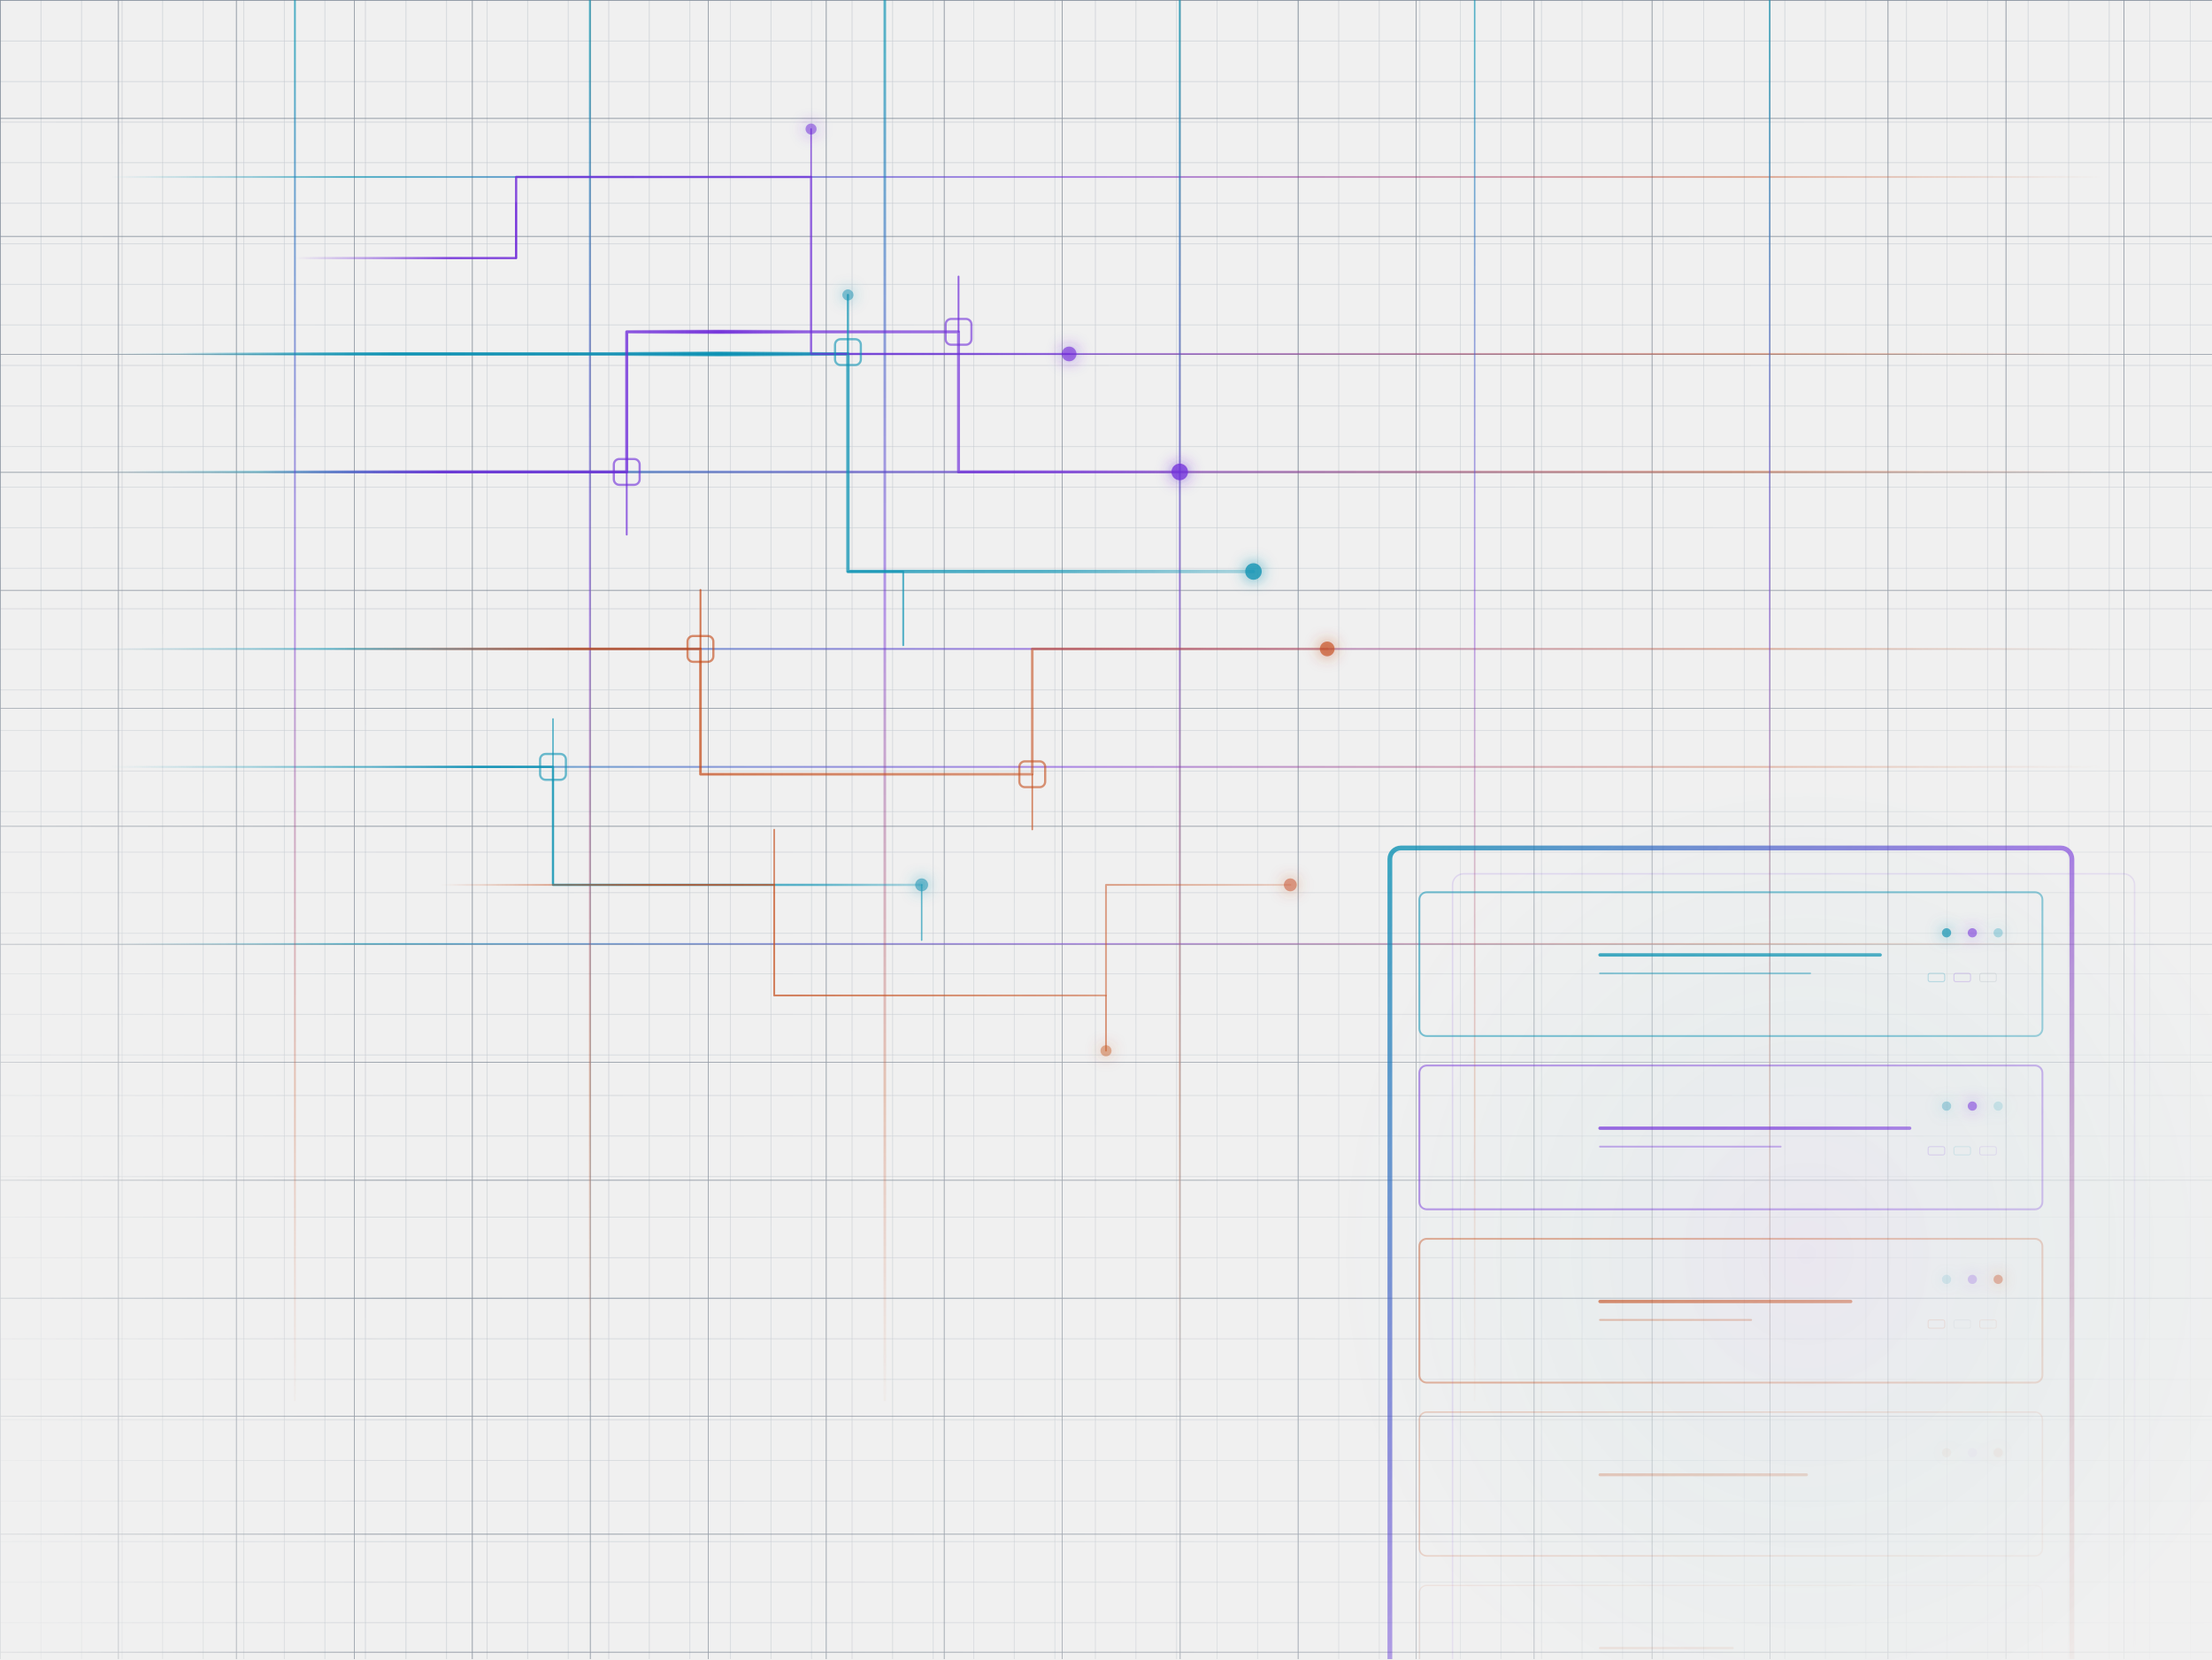
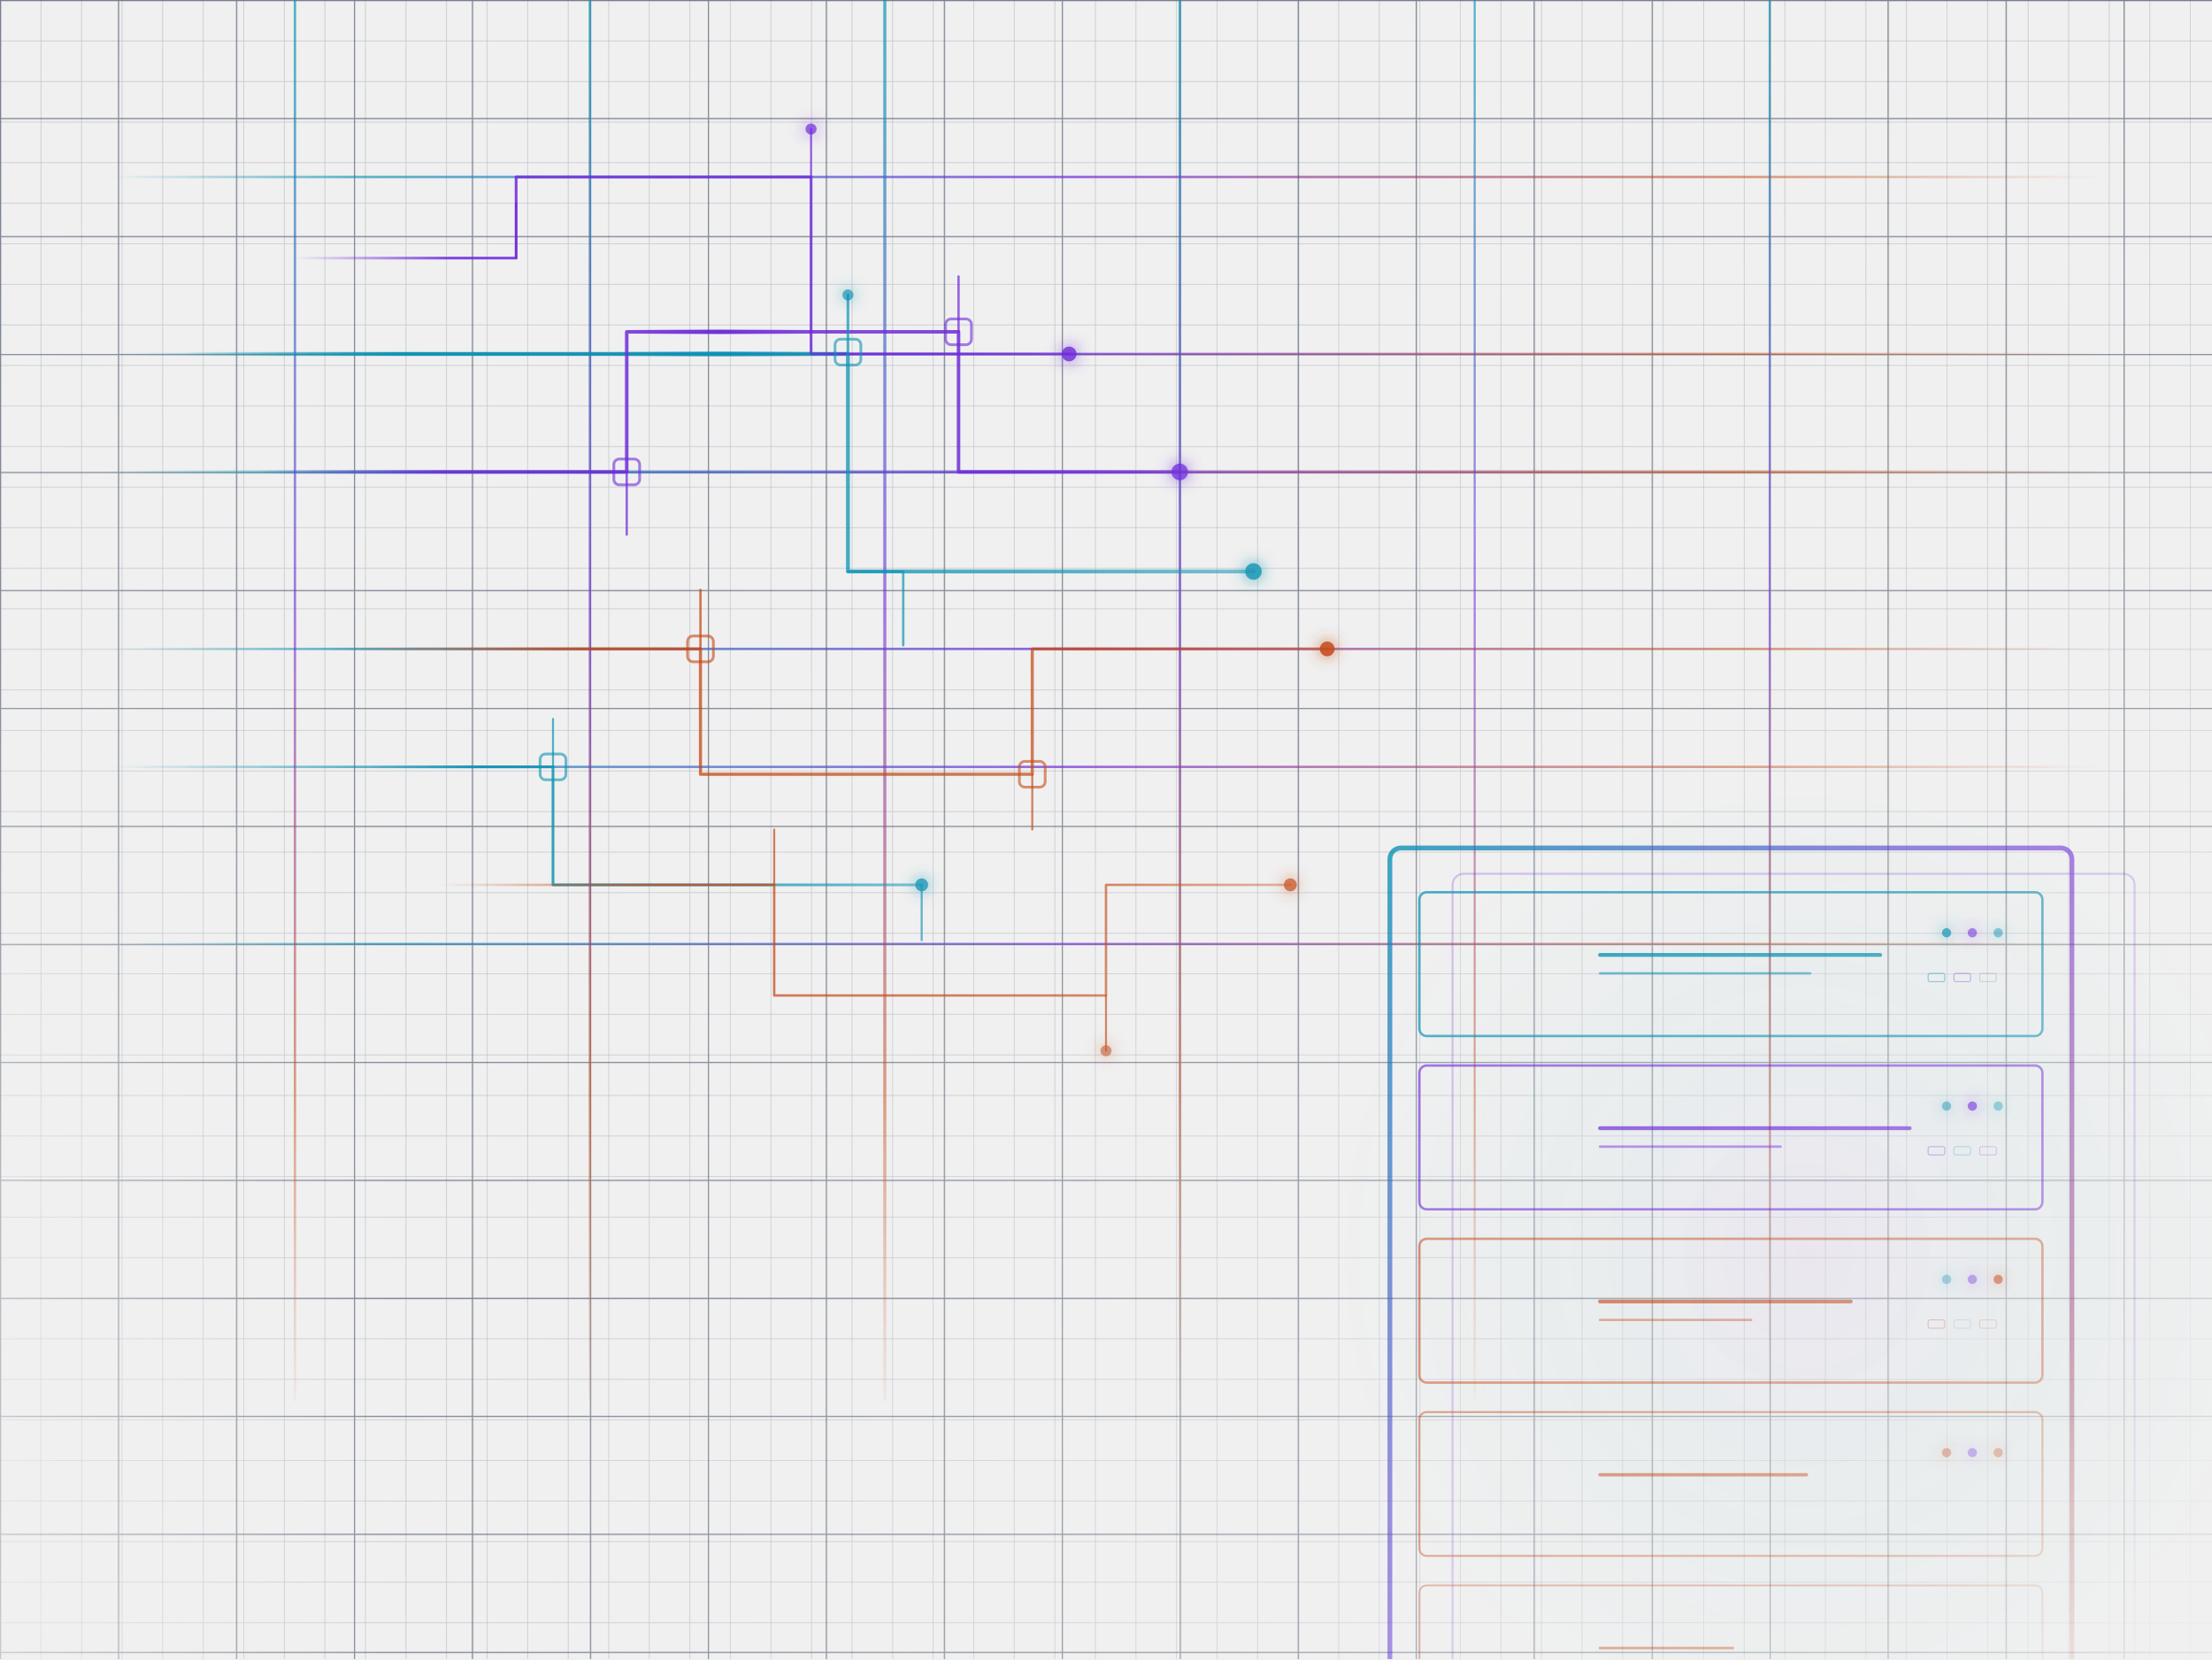
<svg xmlns="http://www.w3.org/2000/svg" width="1200" height="900" viewBox="0 0 1200 900" fill="none">
  <defs>
    <pattern id="majorGrid" width="64" height="64" patternUnits="userSpaceOnUse">
-       <path d="M64 0H0V64" stroke="#475569" stroke-opacity="0.72" stroke-width="0.8" />
+       <path d="M64 0H0V64" stroke="#334155" stroke-opacity="0.715" stroke-width="1.3" />
    </pattern>
    <pattern id="minorGrid" width="22" height="22" patternUnits="userSpaceOnUse">
-       <path d="M22 0H0V22" stroke="#64748B" stroke-opacity="0.55" stroke-width="0.5" />
+       <path d="M22 0H0V22" stroke="#475569" stroke-opacity="0.52" stroke-width="0.6" />
    </pattern>
    <linearGradient id="gridFadeV" x1="0" y1="0" x2="0" y2="900" gradientUnits="userSpaceOnUse">
      <stop offset="0%" stop-color="white" />
      <stop offset="35%" stop-color="white" stop-opacity="0.85" />
-       <stop offset="55%" stop-color="white" stop-opacity="0.45" />
-       <stop offset="72%" stop-color="white" stop-opacity="0.12" />
-       <stop offset="100%" stop-color="white" stop-opacity="0" />
+       <stop offset="55%" stop-color="white" stop-opacity="0.585" />
+       <stop offset="72%" stop-color="white" stop-opacity="0.216" />
+       <stop offset="100%" stop-color="white" stop-opacity="0.0" />
    </linearGradient>
    <linearGradient id="gridFadeH" x1="0" y1="0" x2="1200" y2="0" gradientUnits="userSpaceOnUse">
-       <stop offset="0%" stop-color="white" stop-opacity="0.2" />
+       <stop offset="0%" stop-color="white" stop-opacity="0.36" />
      <stop offset="18%" stop-color="white" />
      <stop offset="60%" stop-color="white" stop-opacity="0.7" />
-       <stop offset="85%" stop-color="white" stop-opacity="0.25" />
-       <stop offset="100%" stop-color="white" stop-opacity="0.08" />
+       <stop offset="85%" stop-color="white" stop-opacity="0.45" />
+       <stop offset="100%" stop-color="white" stop-opacity="0.144" />
    </linearGradient>
    <mask id="gridMask">
      <rect x="0" y="0" width="1200" height="900" fill="url(#gridFadeV)" />
      <rect x="0" y="0" width="1200" height="900" fill="url(#gridFadeH)" style="mix-blend-mode:multiply" />
    </mask>
    <linearGradient id="brandH" x1="60" y1="0" x2="1140" y2="0" gradientUnits="userSpaceOnUse">
-       <stop offset="0%" stop-color="#0891b2" stop-opacity="0" />
+       <stop offset="0%" stop-color="#0891b2" stop-opacity="0.0" />
      <stop offset="12%" stop-color="#0891b2" stop-opacity="0.72" />
-       <stop offset="48%" stop-color="#6d28d9" stop-opacity="0.62" />
-       <stop offset="82%" stop-color="#c2410c" stop-opacity="0.45" />
-       <stop offset="100%" stop-color="#c2410c" stop-opacity="0" />
+       <stop offset="48%" stop-color="#6d28d9" stop-opacity="0.806" />
+       <stop offset="82%" stop-color="#c2410c" stop-opacity="0.585" />
+       <stop offset="100%" stop-color="#c2410c" stop-opacity="0.0" />
    </linearGradient>
    <linearGradient id="brandV" x1="0" y1="30" x2="0" y2="780" gradientUnits="userSpaceOnUse">
      <stop offset="0%" stop-color="#0891b2" stop-opacity="0.78" />
-       <stop offset="40%" stop-color="#6d28d9" stop-opacity="0.55" />
-       <stop offset="75%" stop-color="#c2410c" stop-opacity="0.35" />
-       <stop offset="100%" stop-color="#c2410c" stop-opacity="0" />
+       <stop offset="40%" stop-color="#6d28d9" stop-opacity="0.715" />
+       <stop offset="75%" stop-color="#c2410c" stop-opacity="0.63" />
+       <stop offset="100%" stop-color="#c2410c" stop-opacity="0.0" />
    </linearGradient>
    <linearGradient id="rackStroke" x1="0" y1="0" x2="1" y2="1" gradientUnits="objectBoundingBox">
      <stop offset="0%" stop-color="#0891b2" stop-opacity="0.85" />
      <stop offset="50%" stop-color="#6d28d9" stop-opacity="0.75" />
-       <stop offset="100%" stop-color="#c2410c" stop-opacity="0.6" />
+       <stop offset="100%" stop-color="#c2410c" stop-opacity="0.78" />
    </linearGradient>
    <radialGradient id="serverHalo" cx="0" cy="0" r="1" gradientUnits="userSpaceOnUse" gradientTransform="translate(980 680) rotate(90) scale(280 260)">
      <stop offset="0%" stop-color="#6d28d9" stop-opacity="0.05" />
      <stop offset="50%" stop-color="#0891b2" stop-opacity="0.025" />
      <stop offset="100%" stop-color="#0891b2" stop-opacity="0" />
    </radialGradient>
    <linearGradient id="serverMaskG" x1="740" y1="420" x2="1180" y2="900" gradientUnits="userSpaceOnUse">
      <stop offset="0%" stop-color="white" stop-opacity="0.95" />
      <stop offset="45%" stop-color="white" stop-opacity="0.75" />
-       <stop offset="75%" stop-color="white" stop-opacity="0.3" />
-       <stop offset="100%" stop-color="white" stop-opacity="0" />
+       <stop offset="75%" stop-color="white" stop-opacity="0.54" />
+       <stop offset="100%" stop-color="white" stop-opacity="0.0" />
    </linearGradient>
    <mask id="serverMask">
      <rect x="0" y="0" width="1200" height="900" fill="black" />
      <rect x="690" y="380" width="520" height="520" rx="8" fill="url(#serverMaskG)" />
    </mask>
    <filter id="dotGlow" x="-200%" y="-200%" width="500%" height="500%">
      <feGaussianBlur stdDeviation="4" result="b" />
      <feMerge>
        <feMergeNode in="b" />
        <feMergeNode in="SourceGraphic" />
      </feMerge>
    </filter>
    <linearGradient id="edgeFadeLeft" x1="0" y1="0" x2="125" y2="0" gradientUnits="userSpaceOnUse">
-       <stop offset="0%" stop-color="white" stop-opacity="0" />
-       <stop offset="100%" stop-color="white" stop-opacity="1" />
+       <stop offset="0%" stop-color="white" stop-opacity="0.0" />
+       <stop offset="100%" stop-color="white" stop-opacity="1.0" />
    </linearGradient>
    <linearGradient id="edgeFadeTop" x1="0" y1="0" x2="0" y2="100" gradientUnits="userSpaceOnUse">
-       <stop offset="0%" stop-color="white" stop-opacity="0" />
-       <stop offset="100%" stop-color="white" stop-opacity="1" />
+       <stop offset="0%" stop-color="white" stop-opacity="0.0" />
+       <stop offset="100%" stop-color="white" stop-opacity="1.0" />
    </linearGradient>
    <mask id="edgeFadeMask">
      <rect x="0" y="0" width="1200" height="900" fill="white" />
      <rect x="0" y="0" width="125" height="900" fill="url(#edgeFadeLeft)" />
      <rect x="0" y="0" width="1200" height="100" fill="url(#edgeFadeTop)" />
    </mask>
    <linearGradient id="traceCyan" x1="0" y1="0" x2="1" y2="0" gradientUnits="objectBoundingBox">
-       <stop offset="0%" stop-color="#0891b2" stop-opacity="0" />
+       <stop offset="0%" stop-color="#0891b2" stop-opacity="0.0" />
      <stop offset="20%" stop-color="#0891b2" stop-opacity="0.88" />
      <stop offset="80%" stop-color="#0891b2" stop-opacity="0.7" />
-       <stop offset="100%" stop-color="#0891b2" stop-opacity="0.3" />
+       <stop offset="100%" stop-color="#0891b2" stop-opacity="0.54" />
    </linearGradient>
    <linearGradient id="traceViolet" x1="0" y1="0" x2="1" y2="0" gradientUnits="objectBoundingBox">
-       <stop offset="0%" stop-color="#6d28d9" stop-opacity="0" />
+       <stop offset="0%" stop-color="#6d28d9" stop-opacity="0.0" />
      <stop offset="20%" stop-color="#6d28d9" stop-opacity="0.85" />
-       <stop offset="80%" stop-color="#6d28d9" stop-opacity="0.65" />
-       <stop offset="100%" stop-color="#6d28d9" stop-opacity="0.25" />
+       <stop offset="80%" stop-color="#6d28d9" stop-opacity="0.845" />
+       <stop offset="100%" stop-color="#6d28d9" stop-opacity="0.45" />
    </linearGradient>
    <linearGradient id="traceRed" x1="0" y1="0" x2="1" y2="0" gradientUnits="objectBoundingBox">
-       <stop offset="0%" stop-color="#c2410c" stop-opacity="0" />
+       <stop offset="0%" stop-color="#c2410c" stop-opacity="0.0" />
      <stop offset="25%" stop-color="#c2410c" stop-opacity="0.75" />
-       <stop offset="75%" stop-color="#c2410c" stop-opacity="0.55" />
-       <stop offset="100%" stop-color="#c2410c" stop-opacity="0.22" />
+       <stop offset="75%" stop-color="#c2410c" stop-opacity="0.715" />
+       <stop offset="100%" stop-color="#c2410c" stop-opacity="0.396" />
    </linearGradient>
    <linearGradient id="beamCyan" x1="0" y1="0" x2="1" y2="0" gradientUnits="objectBoundingBox">
-       <stop offset="0%" stop-color="#0891b2" stop-opacity="0" />
-       <stop offset="40%" stop-color="#0891b2" stop-opacity="0" />
-       <stop offset="50%" stop-color="#0891b2" stop-opacity="1" />
-       <stop offset="60%" stop-color="#0891b2" stop-opacity="0" />
-       <stop offset="100%" stop-color="#0891b2" stop-opacity="0" />
+       <stop offset="0%" stop-color="#0891b2" stop-opacity="0.0" />
+       <stop offset="40%" stop-color="#0891b2" stop-opacity="0.0" />
+       <stop offset="50%" stop-color="#0891b2" stop-opacity="1.0" />
+       <stop offset="60%" stop-color="#0891b2" stop-opacity="0.0" />
+       <stop offset="100%" stop-color="#0891b2" stop-opacity="0.0" />
      <animateTransform attributeName="gradientTransform" type="translate" values="-1 0;2 0" dur="3s" repeatCount="indefinite" />
    </linearGradient>
    <linearGradient id="beamViolet" x1="0" y1="0" x2="1" y2="0" gradientUnits="objectBoundingBox">
-       <stop offset="0%" stop-color="#6d28d9" stop-opacity="0" />
-       <stop offset="40%" stop-color="#6d28d9" stop-opacity="0" />
-       <stop offset="50%" stop-color="#6d28d9" stop-opacity="1" />
-       <stop offset="60%" stop-color="#6d28d9" stop-opacity="0" />
-       <stop offset="100%" stop-color="#6d28d9" stop-opacity="0" />
+       <stop offset="0%" stop-color="#6d28d9" stop-opacity="0.0" />
+       <stop offset="40%" stop-color="#6d28d9" stop-opacity="0.0" />
+       <stop offset="50%" stop-color="#6d28d9" stop-opacity="1.0" />
+       <stop offset="60%" stop-color="#6d28d9" stop-opacity="0.0" />
+       <stop offset="100%" stop-color="#6d28d9" stop-opacity="0.0" />
      <animateTransform attributeName="gradientTransform" type="translate" values="-1 0;2 0" dur="4s" repeatCount="indefinite" />
    </linearGradient>
    <style>
      .twinkle{animation:twinkle 3s ease-in-out infinite}
      .twinkle-slow{animation:twinkle 4.8s ease-in-out infinite}
      .twinkle-offset{animation:twinkle 3.4s ease-in-out infinite; animation-delay: 1.2s}
      @keyframes twinkle{0%,100%{opacity:1}50%{opacity:.18}}
    </style>
  </defs>
  <g mask="url(#edgeFadeMask)">
    <g mask="url(#gridMask)">
      <rect width="1200" height="900" fill="url(#majorGrid)" opacity="0.8" />
      <rect width="1200" height="900" fill="url(#minorGrid)" opacity="0.6" />
      <g opacity="0.9">
-         <path d="M60 96H1140" stroke="url(#brandH)" stroke-width="1.0" />
-         <path d="M60 192H1140" stroke="url(#brandH)" stroke-width="1.0" />
-         <path d="M60 256H1140" stroke="url(#brandH)" stroke-width="1.4" />
-         <path d="M60 352H1140" stroke="url(#brandH)" stroke-width="1.0" />
-         <path d="M60 416H1140" stroke="url(#brandH)" stroke-width="1.0" />
-         <path d="M60 512H1140" stroke="url(#brandH)" stroke-width="0.8" />
+         <path d="M60 96H1140" stroke="url(#brandH)" stroke-width="1.3" />
+         <path d="M60 192H1140" stroke="url(#brandH)" stroke-width="1.3" />
+         <path d="M60 256H1140" stroke="url(#brandH)" stroke-width="1.7" />
+         <path d="M60 352H1140" stroke="url(#brandH)" stroke-width="1.3" />
+         <path d="M60 416H1140" stroke="url(#brandH)" stroke-width="1.3" />
+         <path d="M60 512H1140" stroke="url(#brandH)" stroke-width="1.1" />
      </g>
      <g opacity="0.85">
-         <path d="M160 0V760" stroke="url(#brandV)" stroke-width="1.0" />
-         <path d="M320 0V760" stroke="url(#brandV)" stroke-width="1.0" />
-         <path d="M480 0V760" stroke="url(#brandV)" stroke-width="1.4" />
-         <path d="M640 0V760" stroke="url(#brandV)" stroke-width="1.0" />
-         <path d="M800 0V760" stroke="url(#brandV)" stroke-width="0.8" />
-         <path d="M960 0V760" stroke="url(#brandV)" stroke-width="0.8" />
+         <path d="M160 0V760" stroke="url(#brandV)" stroke-width="1.3" />
+         <path d="M320 0V760" stroke="url(#brandV)" stroke-width="1.3" />
+         <path d="M480 0V760" stroke="url(#brandV)" stroke-width="1.7" />
+         <path d="M640 0V760" stroke="url(#brandV)" stroke-width="1.3" />
+         <path d="M800 0V760" stroke="url(#brandV)" stroke-width="1.1" />
+         <path d="M960 0V760" stroke="url(#brandV)" stroke-width="1.1" />
      </g>
      <g fill="none" stroke-linecap="round" stroke-linejoin="round">
-         <path d="M100 192 H460 V310 H680" stroke="url(#traceCyan)" stroke-width="1.8" />
-         <path d="M140 256 H340 V180 H520 V256 H640" stroke="url(#traceViolet)" stroke-width="1.6" />
-         <path d="M180 352 H380 V420 H560 V352 H720" stroke="url(#traceRed)" stroke-width="1.4" />
-         <path d="M200 416 H300 V480 H500" stroke="url(#traceCyan)" stroke-width="1.2" />
-         <path d="M160 140 H280 V96 H440 V192 H580" stroke="url(#traceViolet)" stroke-width="1.2" />
-         <path d="M240 480 H420 V540 H600 V480 H700" stroke="url(#traceRed)" stroke-width="1.0" />
+         <path d="M100 192 H460 V310 H680" stroke="url(#traceCyan)" stroke-width="2.1" />
+         <path d="M140 256 H340 V180 H520 V256 H640" stroke="url(#traceViolet)" stroke-width="1.9" />
+         <path d="M180 352 H380 V420 H560 V352 H720" stroke="url(#traceRed)" stroke-width="1.7" />
+         <path d="M200 416 H300 V480 H500" stroke="url(#traceCyan)" stroke-width="1.5" />
+         <path d="M160 140 H280 V96 H440 V192 H580" stroke="url(#traceViolet)" stroke-width="1.5" />
+         <path d="M240 480 H420 V540 H600 V480 H700" stroke="url(#traceRed)" stroke-width="1.3" />
      </g>
      <g fill="none" stroke-linecap="round" stroke-linejoin="round" opacity="0.7">
-         <path d="M460 192 V160" stroke="#0891b2" stroke-width="1.2" />
-         <path d="M460 310 H490 V350" stroke="#0891b2" stroke-width="1.0" />
-         <path d="M340 256 V290" stroke="#6d28d9" stroke-width="1.0" />
-         <path d="M520 180 V150" stroke="#6d28d9" stroke-width="1.0" />
-         <path d="M380 352 V320" stroke="#c2410c" stroke-width="1.0" />
-         <path d="M560 420 V450" stroke="#c2410c" stroke-width="0.8" />
-         <path d="M300 416 V390" stroke="#0891b2" stroke-width="0.8" />
-         <path d="M500 480 V510" stroke="#0891b2" stroke-width="0.8" />
-         <path d="M280 140 V110" stroke="#6d28d9" stroke-width="0.8" />
-         <path d="M440 96 V70" stroke="#6d28d9" stroke-width="0.8" />
-         <path d="M420 480 V450" stroke="#c2410c" stroke-width="0.8" />
-         <path d="M600 540 V570" stroke="#c2410c" stroke-width="0.8" />
+         <path d="M460 192 V160" stroke="#0891b2" stroke-width="1.5" />
+         <path d="M460 310 H490 V350" stroke="#0891b2" stroke-width="1.3" />
+         <path d="M340 256 V290" stroke="#6d28d9" stroke-width="1.3" />
+         <path d="M520 180 V150" stroke="#6d28d9" stroke-width="1.3" />
+         <path d="M380 352 V320" stroke="#c2410c" stroke-width="1.3" />
+         <path d="M560 420 V450" stroke="#c2410c" stroke-width="1.1" />
+         <path d="M300 416 V390" stroke="#0891b2" stroke-width="1.1" />
+         <path d="M500 480 V510" stroke="#0891b2" stroke-width="1.1" />
+         <path d="M280 140 V110" stroke="#6d28d9" stroke-width="1.1" />
+         <path d="M440 96 V70" stroke="#6d28d9" stroke-width="1.1" />
+         <path d="M420 480 V450" stroke="#c2410c" stroke-width="1.1" />
+         <path d="M600 540 V570" stroke="#c2410c" stroke-width="1.1" />
      </g>
      <g filter="url(#dotGlow)">
        <circle cx="680" cy="310" r="4.5" fill="#0891b2" fill-opacity="0.8" class="twinkle" />
-         <circle cx="500" cy="480" r="3.5" fill="#0891b2" fill-opacity="0.6" />
-         <circle cx="460" cy="160" r="3" fill="#0891b2" fill-opacity="0.5" />
+         <circle cx="500" cy="480" r="3.5" fill="#0891b2" fill-opacity="0.78" />
+         <circle cx="460" cy="160" r="3" fill="#0891b2" fill-opacity="0.65" />
        <circle cx="640" cy="256" r="4.5" fill="#6d28d9" fill-opacity="0.75" class="twinkle-offset" />
-         <circle cx="580" cy="192" r="4" fill="#6d28d9" fill-opacity="0.6" />
-         <circle cx="440" cy="70" r="3" fill="#6d28d9" fill-opacity="0.5" />
-         <circle cx="720" cy="352" r="4" fill="#c2410c" fill-opacity="0.65" />
-         <circle cx="700" cy="480" r="3.5" fill="#c2410c" fill-opacity="0.55" />
-         <circle cx="600" cy="570" r="3" fill="#c2410c" fill-opacity="0.45" />
-       </g>
-       <g fill="none" stroke-width="1.2" opacity="0.6">
+         <circle cx="580" cy="192" r="4" fill="#6d28d9" fill-opacity="0.78" />
+         <circle cx="440" cy="70" r="3" fill="#6d28d9" fill-opacity="0.65" />
+         <circle cx="720" cy="352" r="4" fill="#c2410c" fill-opacity="0.845" />
+         <circle cx="700" cy="480" r="3.5" fill="#c2410c" fill-opacity="0.715" />
+         <circle cx="600" cy="570" r="3" fill="#c2410c" fill-opacity="0.585" />
+       </g>
+       <g fill="none" stroke-width="1.5" opacity="0.6">
        <rect x="453" y="184" width="14" height="14" rx="3" stroke="#0891b2" />
        <rect x="333" y="249" width="14" height="14" rx="3" stroke="#6d28d9" />
        <rect x="373" y="345" width="14" height="14" rx="3" stroke="#c2410c" />
        <rect x="513" y="173" width="14" height="14" rx="3" stroke="#6d28d9" />
        <rect x="553" y="413" width="14" height="14" rx="3" stroke="#c2410c" />
        <rect x="293" y="409" width="14" height="14" rx="3" stroke="#0891b2" />
      </g>
      <path d="M100 192 H460 V310 H680" stroke="url(#beamCyan)" stroke-width="2.5" fill="none" stroke-linecap="round" stroke-linejoin="round" opacity="0.85" />
-       <path d="M140 256 H340 V180 H520 V256 H640" stroke="url(#beamViolet)" stroke-width="2.2" fill="none" stroke-linecap="round" stroke-linejoin="round" opacity="0.75" />
+       <path d="M140 256 H340 V180 H520 V256 H640" stroke="url(#beamViolet)" stroke-width="2.5" fill="none" stroke-linecap="round" stroke-linejoin="round" opacity="0.75" />
    </g>
  </g>
  <ellipse cx="976" cy="680" rx="260" ry="250" fill="url(#serverHalo)" />
  <g mask="url(#serverMask)">
    <g transform="translate(740 460)">
-       <rect x="48" y="14" width="370" height="500" rx="6" fill="none" stroke="#6d28d9" stroke-opacity="0.15" stroke-width="0.8" />
+       <rect x="48" y="14" width="370" height="500" rx="6" fill="none" stroke="#6d28d9" stroke-opacity="0.27" stroke-width="1.1" />
      <rect x="14" y="0" width="370" height="500" rx="6" fill="none" stroke="url(#rackStroke)" stroke-width="2.6" />
-       <rect x="30" y="24" width="338" height="78" rx="4" fill="none" stroke="#0891b2" stroke-opacity="0.6" stroke-width="1.0" />
-       <path d="M128 58H280" stroke="#0891b2" stroke-opacity="0.9" stroke-width="1.8" stroke-linecap="round" />
-       <path d="M128 68H242" stroke="#0891b2" stroke-opacity="0.5" stroke-width="1.0" stroke-linecap="round" />
+       <rect x="30" y="24" width="338" height="78" rx="4" fill="none" stroke="#0891b2" stroke-opacity="0.78" stroke-width="1.3" />
+       <path d="M128 58H280" stroke="#0891b2" stroke-opacity="0.9" stroke-width="2.1" stroke-linecap="round" />
+       <path d="M128 68H242" stroke="#0891b2" stroke-opacity="0.65" stroke-width="1.3" stroke-linecap="round" />
      <g filter="url(#dotGlow)">
        <circle cx="316" cy="46" r="2.5" fill="#0891b2" fill-opacity="0.9" class="twinkle" />
        <circle cx="330" cy="46" r="2.5" fill="#6d28d9" fill-opacity="0.7" />
-         <circle cx="344" cy="46" r="2.5" fill="#0891b2" fill-opacity="0.35" />
-       </g>
-       <rect x="306" y="68" width="9" height="4.5" rx="1" fill="none" stroke="#0891b2" stroke-opacity="0.35" stroke-width="0.5" />
-       <rect x="320" y="68" width="9" height="4.5" rx="1" fill="none" stroke="#6d28d9" stroke-opacity="0.28" stroke-width="0.5" />
-       <rect x="334" y="68" width="9" height="4.5" rx="1" fill="none" stroke="#64748B" stroke-opacity="0.2" stroke-width="0.5" />
-       <rect x="30" y="118" width="338" height="78" rx="4" fill="none" stroke="#6d28d9" stroke-opacity="0.55" stroke-width="1.0" />
-       <path d="M128 152H296" stroke="#6d28d9" stroke-opacity="0.85" stroke-width="1.8" stroke-linecap="round" />
-       <path d="M128 162H226" stroke="#6d28d9" stroke-opacity="0.45" stroke-width="1.0" stroke-linecap="round" />
-       <g filter="url(#dotGlow)">
-         <circle cx="316" cy="140" r="2.5" fill="#0891b2" fill-opacity="0.5" />
+         <circle cx="344" cy="46" r="2.5" fill="#0891b2" fill-opacity="0.63" />
+       </g>
+       <rect x="306" y="68" width="9" height="4.5" rx="1" fill="none" stroke="#0891b2" stroke-opacity="0.63" stroke-width="0.5" />
+       <rect x="320" y="68" width="9" height="4.5" rx="1" fill="none" stroke="#6d28d9" stroke-opacity="0.504" stroke-width="0.5" />
+       <rect x="334" y="68" width="9" height="4.5" rx="1" fill="none" stroke="#64748B" stroke-opacity="0.36" stroke-width="0.5" />
+       <rect x="30" y="118" width="338" height="78" rx="4" fill="none" stroke="#6d28d9" stroke-opacity="0.715" stroke-width="1.3" />
+       <path d="M128 152H296" stroke="#6d28d9" stroke-opacity="0.85" stroke-width="2.1" stroke-linecap="round" />
+       <path d="M128 162H226" stroke="#6d28d9" stroke-opacity="0.585" stroke-width="1.3" stroke-linecap="round" />
+       <g filter="url(#dotGlow)">
+         <circle cx="316" cy="140" r="2.5" fill="#0891b2" fill-opacity="0.65" />
        <circle cx="330" cy="140" r="2.5" fill="#6d28d9" fill-opacity="0.85" class="twinkle" />
-         <circle cx="344" cy="140" r="2.5" fill="#0891b2" fill-opacity="0.25" />
-       </g>
-       <rect x="306" y="162" width="9" height="4.5" rx="1" fill="none" stroke="#6d28d9" stroke-opacity="0.28" stroke-width="0.5" />
-       <rect x="320" y="162" width="9" height="4.5" rx="1" fill="none" stroke="#0891b2" stroke-opacity="0.22" stroke-width="0.5" />
-       <rect x="334" y="162" width="9" height="4.5" rx="1" fill="none" stroke="#6d28d9" stroke-opacity="0.2" stroke-width="0.5" />
-       <rect x="30" y="212" width="338" height="78" rx="4" fill="none" stroke="#c2410c" stroke-opacity="0.48" stroke-width="1.0" />
-       <path d="M128 246H264" stroke="#c2410c" stroke-opacity="0.78" stroke-width="1.8" stroke-linecap="round" />
-       <path d="M128 256H210" stroke="#c2410c" stroke-opacity="0.4" stroke-width="1.0" stroke-linecap="round" />
-       <g filter="url(#dotGlow)">
-         <circle cx="316" cy="234" r="2.5" fill="#0891b2" fill-opacity="0.25" />
-         <circle cx="330" cy="234" r="2.5" fill="#6d28d9" fill-opacity="0.45" />
+         <circle cx="344" cy="140" r="2.5" fill="#0891b2" fill-opacity="0.55" />
+       </g>
+       <rect x="306" y="162" width="9" height="4.5" rx="1" fill="none" stroke="#6d28d9" stroke-opacity="0.504" stroke-width="0.5" />
+       <rect x="320" y="162" width="9" height="4.5" rx="1" fill="none" stroke="#0891b2" stroke-opacity="0.396" stroke-width="0.5" />
+       <rect x="334" y="162" width="9" height="4.5" rx="1" fill="none" stroke="#6d28d9" stroke-opacity="0.36" stroke-width="0.5" />
+       <rect x="30" y="212" width="338" height="78" rx="4" fill="none" stroke="#c2410c" stroke-opacity="0.624" stroke-width="1.3" />
+       <path d="M128 246H264" stroke="#c2410c" stroke-opacity="0.78" stroke-width="2.1" stroke-linecap="round" />
+       <path d="M128 256H210" stroke="#c2410c" stroke-opacity="0.52" stroke-width="1.3" stroke-linecap="round" />
+       <g filter="url(#dotGlow)">
+         <circle cx="316" cy="234" r="2.5" fill="#0891b2" fill-opacity="0.55" />
+         <circle cx="330" cy="234" r="2.5" fill="#6d28d9" fill-opacity="0.585" />
        <circle cx="344" cy="234" r="2.5" fill="#c2410c" fill-opacity="0.8" class="twinkle-slow" />
      </g>
-       <rect x="306" y="256" width="9" height="4.5" rx="1" fill="none" stroke="#c2410c" stroke-opacity="0.25" stroke-width="0.5" />
-       <rect x="320" y="256" width="9" height="4.5" rx="1" fill="none" stroke="#64748B" stroke-opacity="0.15" stroke-width="0.5" />
-       <rect x="334" y="256" width="9" height="4.5" rx="1" fill="none" stroke="#c2410c" stroke-opacity="0.18" stroke-width="0.5" />
-       <rect x="30" y="306" width="338" height="78" rx="4" fill="none" stroke="#c2410c" stroke-opacity="0.28" stroke-width="0.8" />
-       <path d="M128 340H240" stroke="#c2410c" stroke-opacity="0.4" stroke-width="1.6" stroke-linecap="round" />
-       <g filter="url(#dotGlow)" opacity="0.4">
-         <circle cx="316" cy="328" r="2.5" fill="#c2410c" fill-opacity="0.3" />
-         <circle cx="330" cy="328" r="2.5" fill="#6d28d9" fill-opacity="0.22" />
-         <circle cx="344" cy="328" r="2.5" fill="#c2410c" fill-opacity="0.4" />
-       </g>
-       <rect x="30" y="400" width="338" height="78" rx="4" fill="none" stroke="#c2410c" stroke-opacity="0.15" stroke-width="0.6" />
-       <path d="M128 434H200" stroke="#c2410c" stroke-opacity="0.22" stroke-width="1.2" stroke-linecap="round" />
-       <path d="M30 488H180" stroke="url(#rackStroke)" stroke-opacity="0.15" stroke-width="0.8" stroke-linecap="round" />
+       <rect x="306" y="256" width="9" height="4.5" rx="1" fill="none" stroke="#c2410c" stroke-opacity="0.45" stroke-width="0.5" />
+       <rect x="320" y="256" width="9" height="4.5" rx="1" fill="none" stroke="#64748B" stroke-opacity="0.27" stroke-width="0.5" />
+       <rect x="334" y="256" width="9" height="4.5" rx="1" fill="none" stroke="#c2410c" stroke-opacity="0.324" stroke-width="0.5" />
+       <rect x="30" y="306" width="338" height="78" rx="4" fill="none" stroke="#c2410c" stroke-opacity="0.55" stroke-width="1.1" />
+       <path d="M128 340H240" stroke="#c2410c" stroke-opacity="0.7" stroke-width="1.8" stroke-linecap="round" />
+       <g filter="url(#dotGlow)">
+         <circle cx="316" cy="328" r="2.5" fill="#c2410c" fill-opacity="0.55" />
+         <circle cx="330" cy="328" r="2.5" fill="#6d28d9" fill-opacity="0.55" />
+         <circle cx="344" cy="328" r="2.5" fill="#c2410c" fill-opacity="0.55" />
+       </g>
+       <rect x="30" y="400" width="338" height="78" rx="4" fill="none" stroke="#c2410c" stroke-opacity="0.45" stroke-width="1.0" />
+       <path d="M128 434H200" stroke="#c2410c" stroke-opacity="0.6" stroke-width="1.5" stroke-linecap="round" />
+       <path d="M30 488H180" stroke="url(#rackStroke)" stroke-opacity="0.27" stroke-width="1.1" stroke-linecap="round" />
    </g>
  </g>
</svg>
